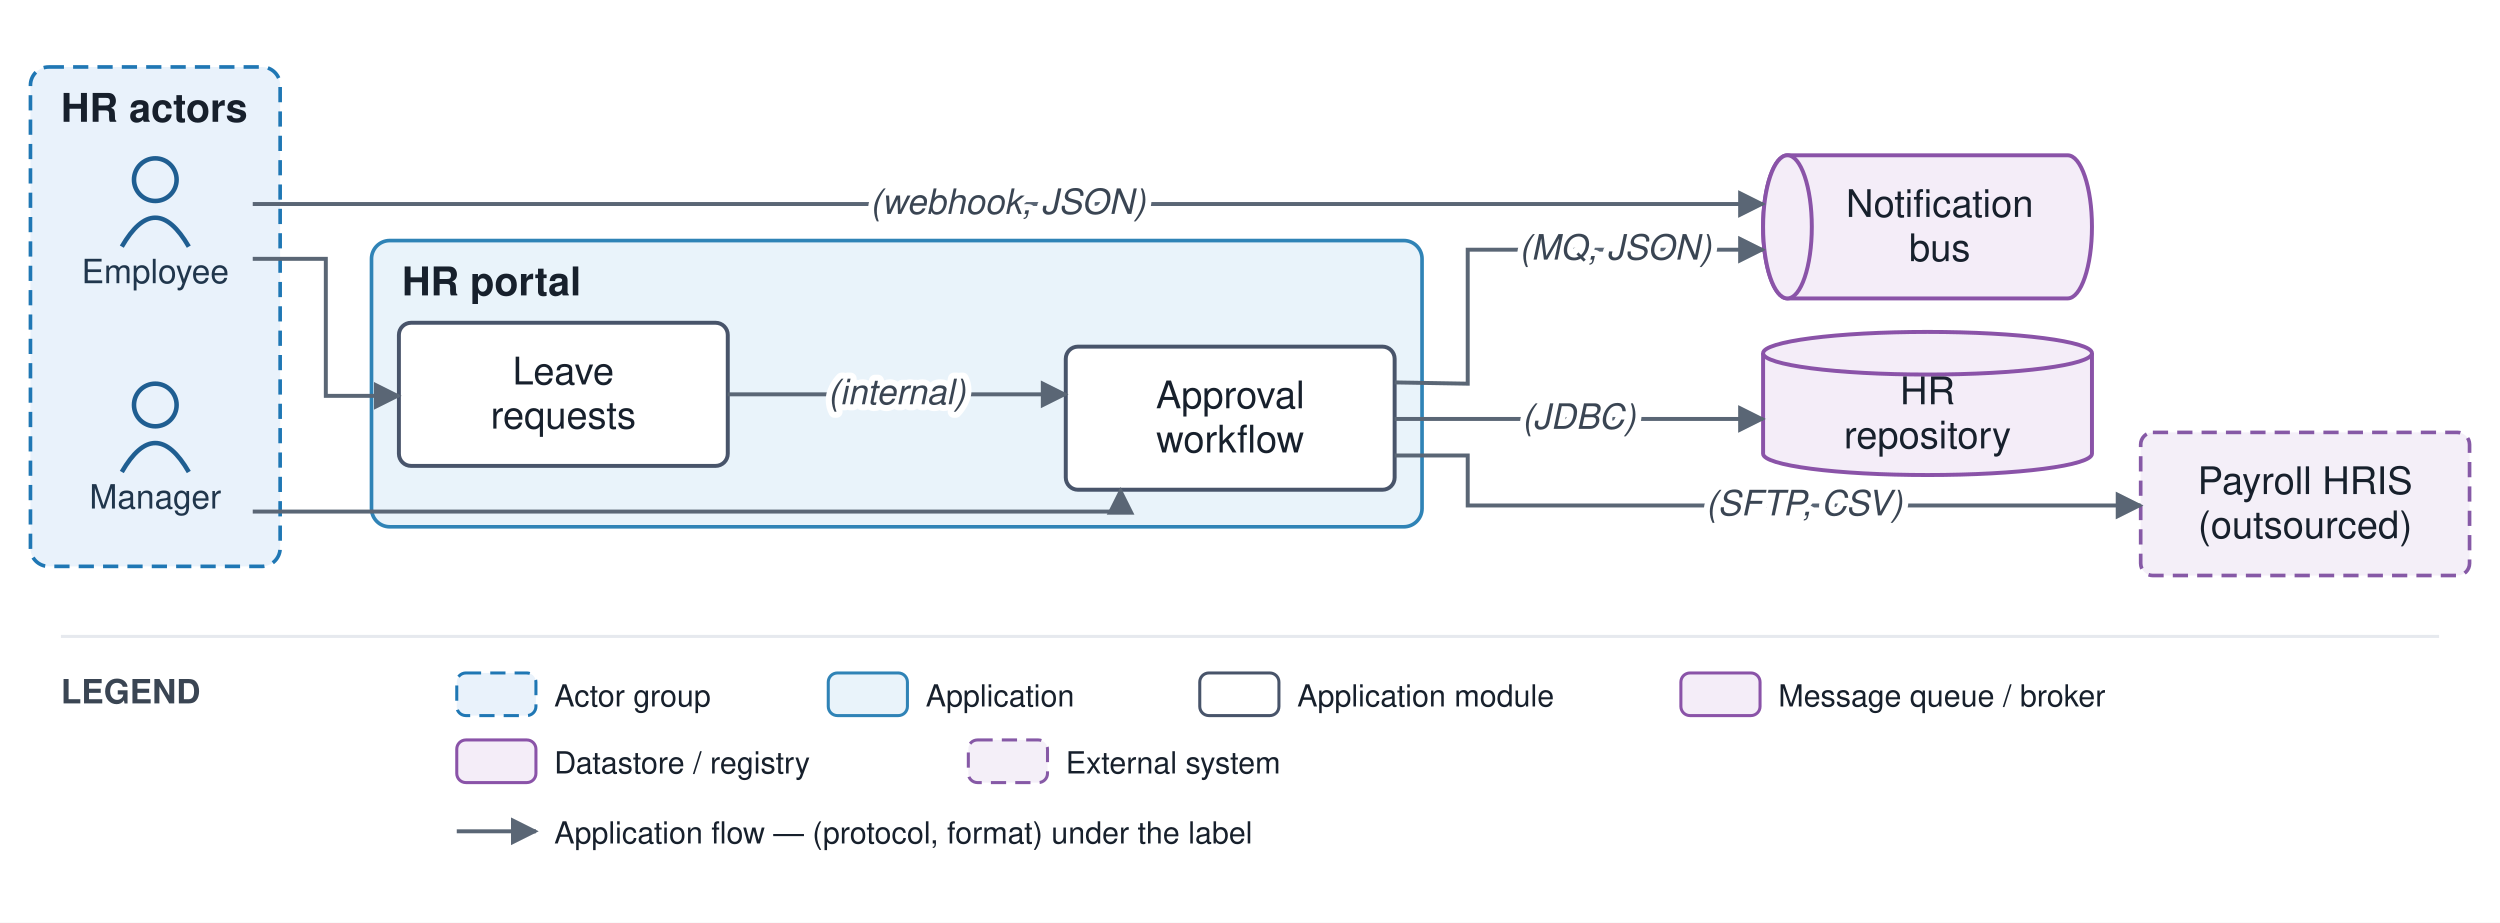
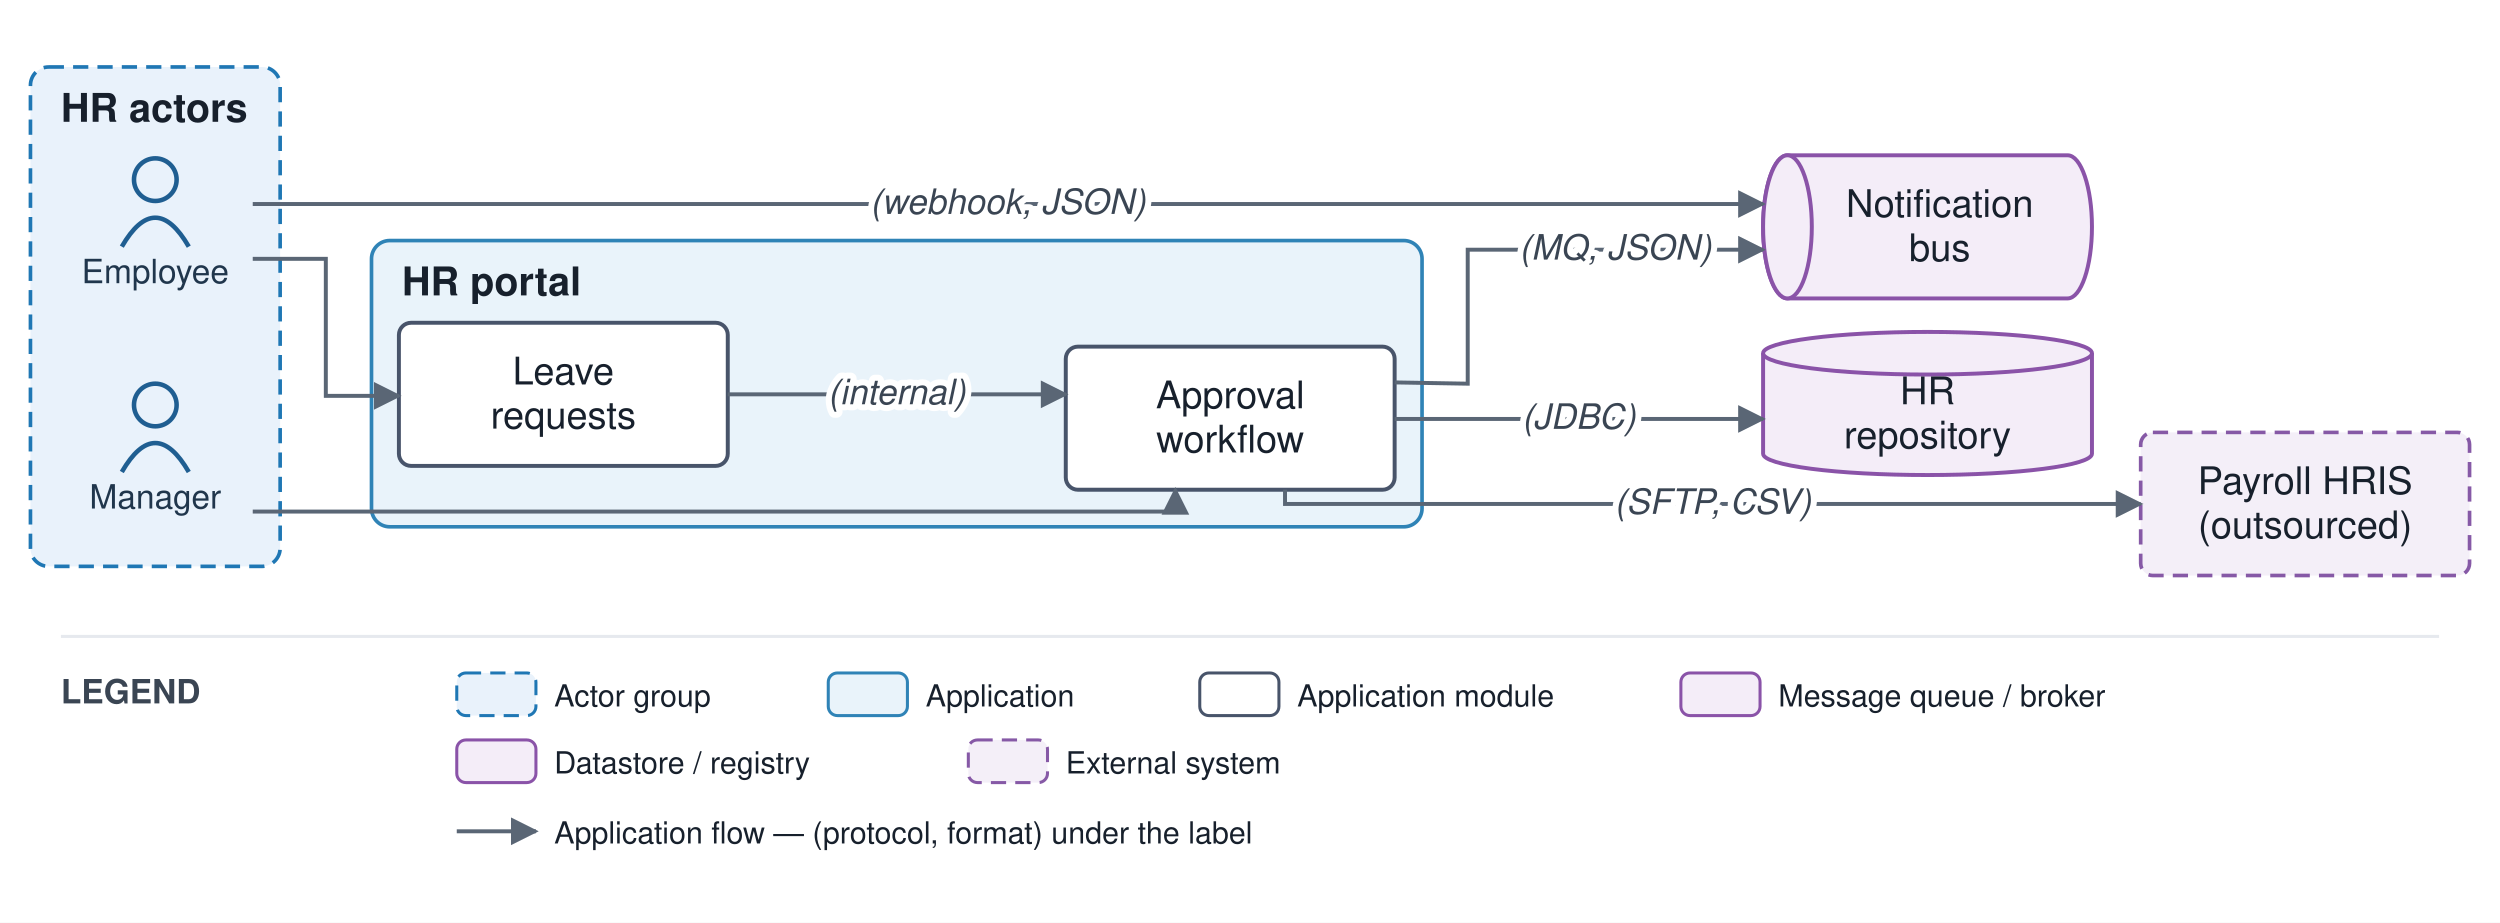
<svg xmlns="http://www.w3.org/2000/svg" viewBox="0 0 821 303" font-family="Helvetica,Arial,sans-serif">
  <defs>
    <marker id="arr" viewBox="0 0 10 10" refX="9" refY="5" markerWidth="7" markerHeight="7" orient="auto-start-reverse">
      <path d="M0,0 L10,5 L0,10 z" fill="#5a6675" />
    </marker>
  </defs>
  <rect width="821" height="303" fill="#ffffff" />
  <rect x="10" y="22" width="82" height="164" rx="6" fill="#e9f2fb" stroke="#1f77b4" stroke-width="1.2" stroke-dasharray="5 3" />
  <text x="20" y="40" font-size="13" font-weight="bold" fill="#17202c">HR actors</text>
  <rect x="122" y="79" width="345" height="94" rx="6" fill="#e9f3fa" stroke="#2f83b6" stroke-width="1.2" />
  <text x="132" y="97" font-size="13" font-weight="bold" fill="#17202c">HR portal</text>
  <circle cx="51" cy="59" r="7" fill="none" stroke="#1f5e91" stroke-width="1.5" />
  <path d="M 40 81 q 11 -19 22 0" fill="none" stroke="#1f5e91" stroke-width="1.5" />
  <text x="51" y="93" font-size="11" text-anchor="middle" fill="#20364c">Employee</text>
  <circle cx="51" cy="133" r="7" fill="none" stroke="#1f5e91" stroke-width="1.5" />
  <path d="M 40 155 q 11 -19 22 0" fill="none" stroke="#1f5e91" stroke-width="1.5" />
  <text x="51" y="167" font-size="11" text-anchor="middle" fill="#20364c">Manager</text>
  <rect x="131" y="106" width="108" height="47" rx="4" fill="#ffffff" stroke="#48546a" stroke-width="1.3" />
  <text x="185" y="126.25" font-size="12.5" text-anchor="middle" fill="#17202c">Leave</text>
  <text x="185" y="140.75" font-size="12.5" text-anchor="middle" fill="#17202c">requests</text>
  <rect x="350" y="113.833" width="108" height="47" rx="4" fill="#ffffff" stroke="#48546a" stroke-width="1.3" />
  <text x="404" y="134.083" font-size="12.5" text-anchor="middle" fill="#17202c">Approval</text>
  <text x="404" y="148.583" font-size="12.5" text-anchor="middle" fill="#17202c">workflow</text>
  <path d="M 587 51 h 92 a 8 23.5 0 0 1 0 47 h -92 a 8 23.5 0 0 1 0 -47" fill="#f4edf8" stroke="#8a53a8" stroke-width="1.3" />
  <ellipse cx="587" cy="74.5" rx="8" ry="23.5" fill="#f4edf8" stroke="#8a53a8" stroke-width="1.3" />
  <text x="637" y="71.25" font-size="12.5" text-anchor="middle" fill="#17202c">Notification</text>
  <text x="637" y="85.75" font-size="12.5" text-anchor="middle" fill="#17202c">bus</text>
  <path d="M 579 116 v 33 a 54 7 0 0 0 108 0 v -33" fill="#f4edf8" stroke="#8a53a8" stroke-width="1.3" />
  <ellipse cx="633" cy="116" rx="54" ry="7" fill="#f4edf8" stroke="#8a53a8" stroke-width="1.3" />
  <text x="633" y="132.75" font-size="12.5" text-anchor="middle" fill="#17202c">HR</text>
  <text x="633" y="147.25" font-size="12.5" text-anchor="middle" fill="#17202c">repository</text>
  <rect x="703" y="142" width="108" height="47" rx="4" fill="#f4eff8" stroke="#8659a6" stroke-width="1.2" stroke-dasharray="5 3" />
  <text x="757" y="162.25" font-size="12.5" text-anchor="middle" fill="#17202c">Payroll HRIS</text>
  <text x="757" y="176.75" font-size="12.5" text-anchor="middle" fill="#17202c">(outsourced)</text>
  <path d="M 83 85 L 107 85 L 107 130 L 131 130" fill="none" stroke="#5a6675" stroke-width="1.3" marker-end="url(#arr)" />
  <path d="M 239 129.5 L 350 129.5" fill="none" stroke="#5a6675" stroke-width="1.3" marker-end="url(#arr)" />
-   <path d="M 83 168 L 368 168 L 368 160.833" fill="none" stroke="#5a6675" stroke-width="1.3" marker-end="url(#arr)" />
+   <path d="M 83 168 L 386 168 L 386 160.833" fill="none" stroke="#5a6675" stroke-width="1.3" marker-end="url(#arr)" />
  <path d="M 458 137.583 L 579 137.583" fill="none" stroke="#5a6675" stroke-width="1.3" marker-end="url(#arr)" />
  <path d="M 458 125.583 L 482 126 L 482 82 L 579 82" fill="none" stroke="#5a6675" stroke-width="1.3" marker-end="url(#arr)" />
  <path d="M 83 67 L 579 67" fill="none" stroke="#5a6675" stroke-width="1.3" marker-end="url(#arr)" />
-   <path d="M 458 149.583 L 482 149.583 L 482 166 L 703 166" fill="none" stroke="#5a6675" stroke-width="1.3" marker-end="url(#arr)" />
+   <path d="M 422 160.833 L 422 165.5 L 703 165.5" fill="none" stroke="#5a6675" stroke-width="1.3" marker-end="url(#arr)" />
  <text x="294.5" y="132.75" font-size="11.5" text-anchor="middle" fill="#3a4553" font-style="italic" stroke="#ffffff" stroke-width="4" paint-order="stroke" stroke-linejoin="round">(internal)</text>
  <text x="518.5" y="140.833" font-size="11.5" text-anchor="middle" fill="#3a4553" font-style="italic" stroke="#ffffff" stroke-width="4" paint-order="stroke" stroke-linejoin="round">(JDBC)</text>
  <text x="530.5" y="85.25" font-size="11.5" text-anchor="middle" fill="#3a4553" font-style="italic" stroke="#ffffff" stroke-width="4" paint-order="stroke" stroke-linejoin="round">(MQ, JSON)</text>
  <text x="331" y="70.25" font-size="11.5" text-anchor="middle" fill="#3a4553" font-style="italic" stroke="#ffffff" stroke-width="4" paint-order="stroke" stroke-linejoin="round">(webhook, JSON)</text>
-   <text x="592.5" y="169.25" font-size="11.5" text-anchor="middle" fill="#3a4553" font-style="italic" stroke="#ffffff" stroke-width="4" paint-order="stroke" stroke-linejoin="round">(SFTP, CSV)</text>
+   <text x="562.5" y="168.75" font-size="11.5" text-anchor="middle" fill="#3a4553" font-style="italic" stroke="#ffffff" stroke-width="4" paint-order="stroke" stroke-linejoin="round">(SFTP, CSV)</text>
  <line x1="20" y1="209" x2="801" y2="209" stroke="#e6e9ee" stroke-width="1" />
  <text x="20" y="231" font-size="11" font-weight="bold" fill="#3a4553">LEGEND</text>
  <rect x="150" y="221" width="26" height="14" rx="3" fill="#e9f2fb" stroke="#1f77b4" stroke-dasharray="5 3" />
  <text x="182" y="232" font-size="10" fill="#17202c">Actor group</text>
  <rect x="272" y="221" width="26" height="14" rx="3" fill="#e9f3fa" stroke="#2f83b6" />
  <text x="304" y="232" font-size="10" fill="#17202c">Application</text>
  <rect x="394" y="221" width="26" height="14" rx="3" fill="#ffffff" stroke="#48546a" />
  <text x="426" y="232" font-size="10" fill="#17202c">Application module</text>
  <rect x="552" y="221" width="26" height="14" rx="3" fill="#f4edf8" stroke="#8a53a8" />
  <text x="584" y="232" font-size="10" fill="#17202c">Message queue / broker</text>
  <rect x="150" y="243" width="26" height="14" rx="3" fill="#f4edf8" stroke="#8a53a8" />
  <text x="182" y="254" font-size="10" fill="#17202c">Datastore / registry</text>
  <rect x="318" y="243" width="26" height="14" rx="3" fill="#f4eff8" stroke="#8659a6" stroke-dasharray="5 3" />
  <text x="350" y="254" font-size="10" fill="#17202c">External system</text>
  <line x1="150" y1="273" x2="176" y2="273" stroke="#5a6675" stroke-width="1.3" marker-end="url(#arr)" />
  <text x="182" y="277" font-size="10" fill="#17202c">Application flow — (protocol, format) under the label</text>
</svg>
